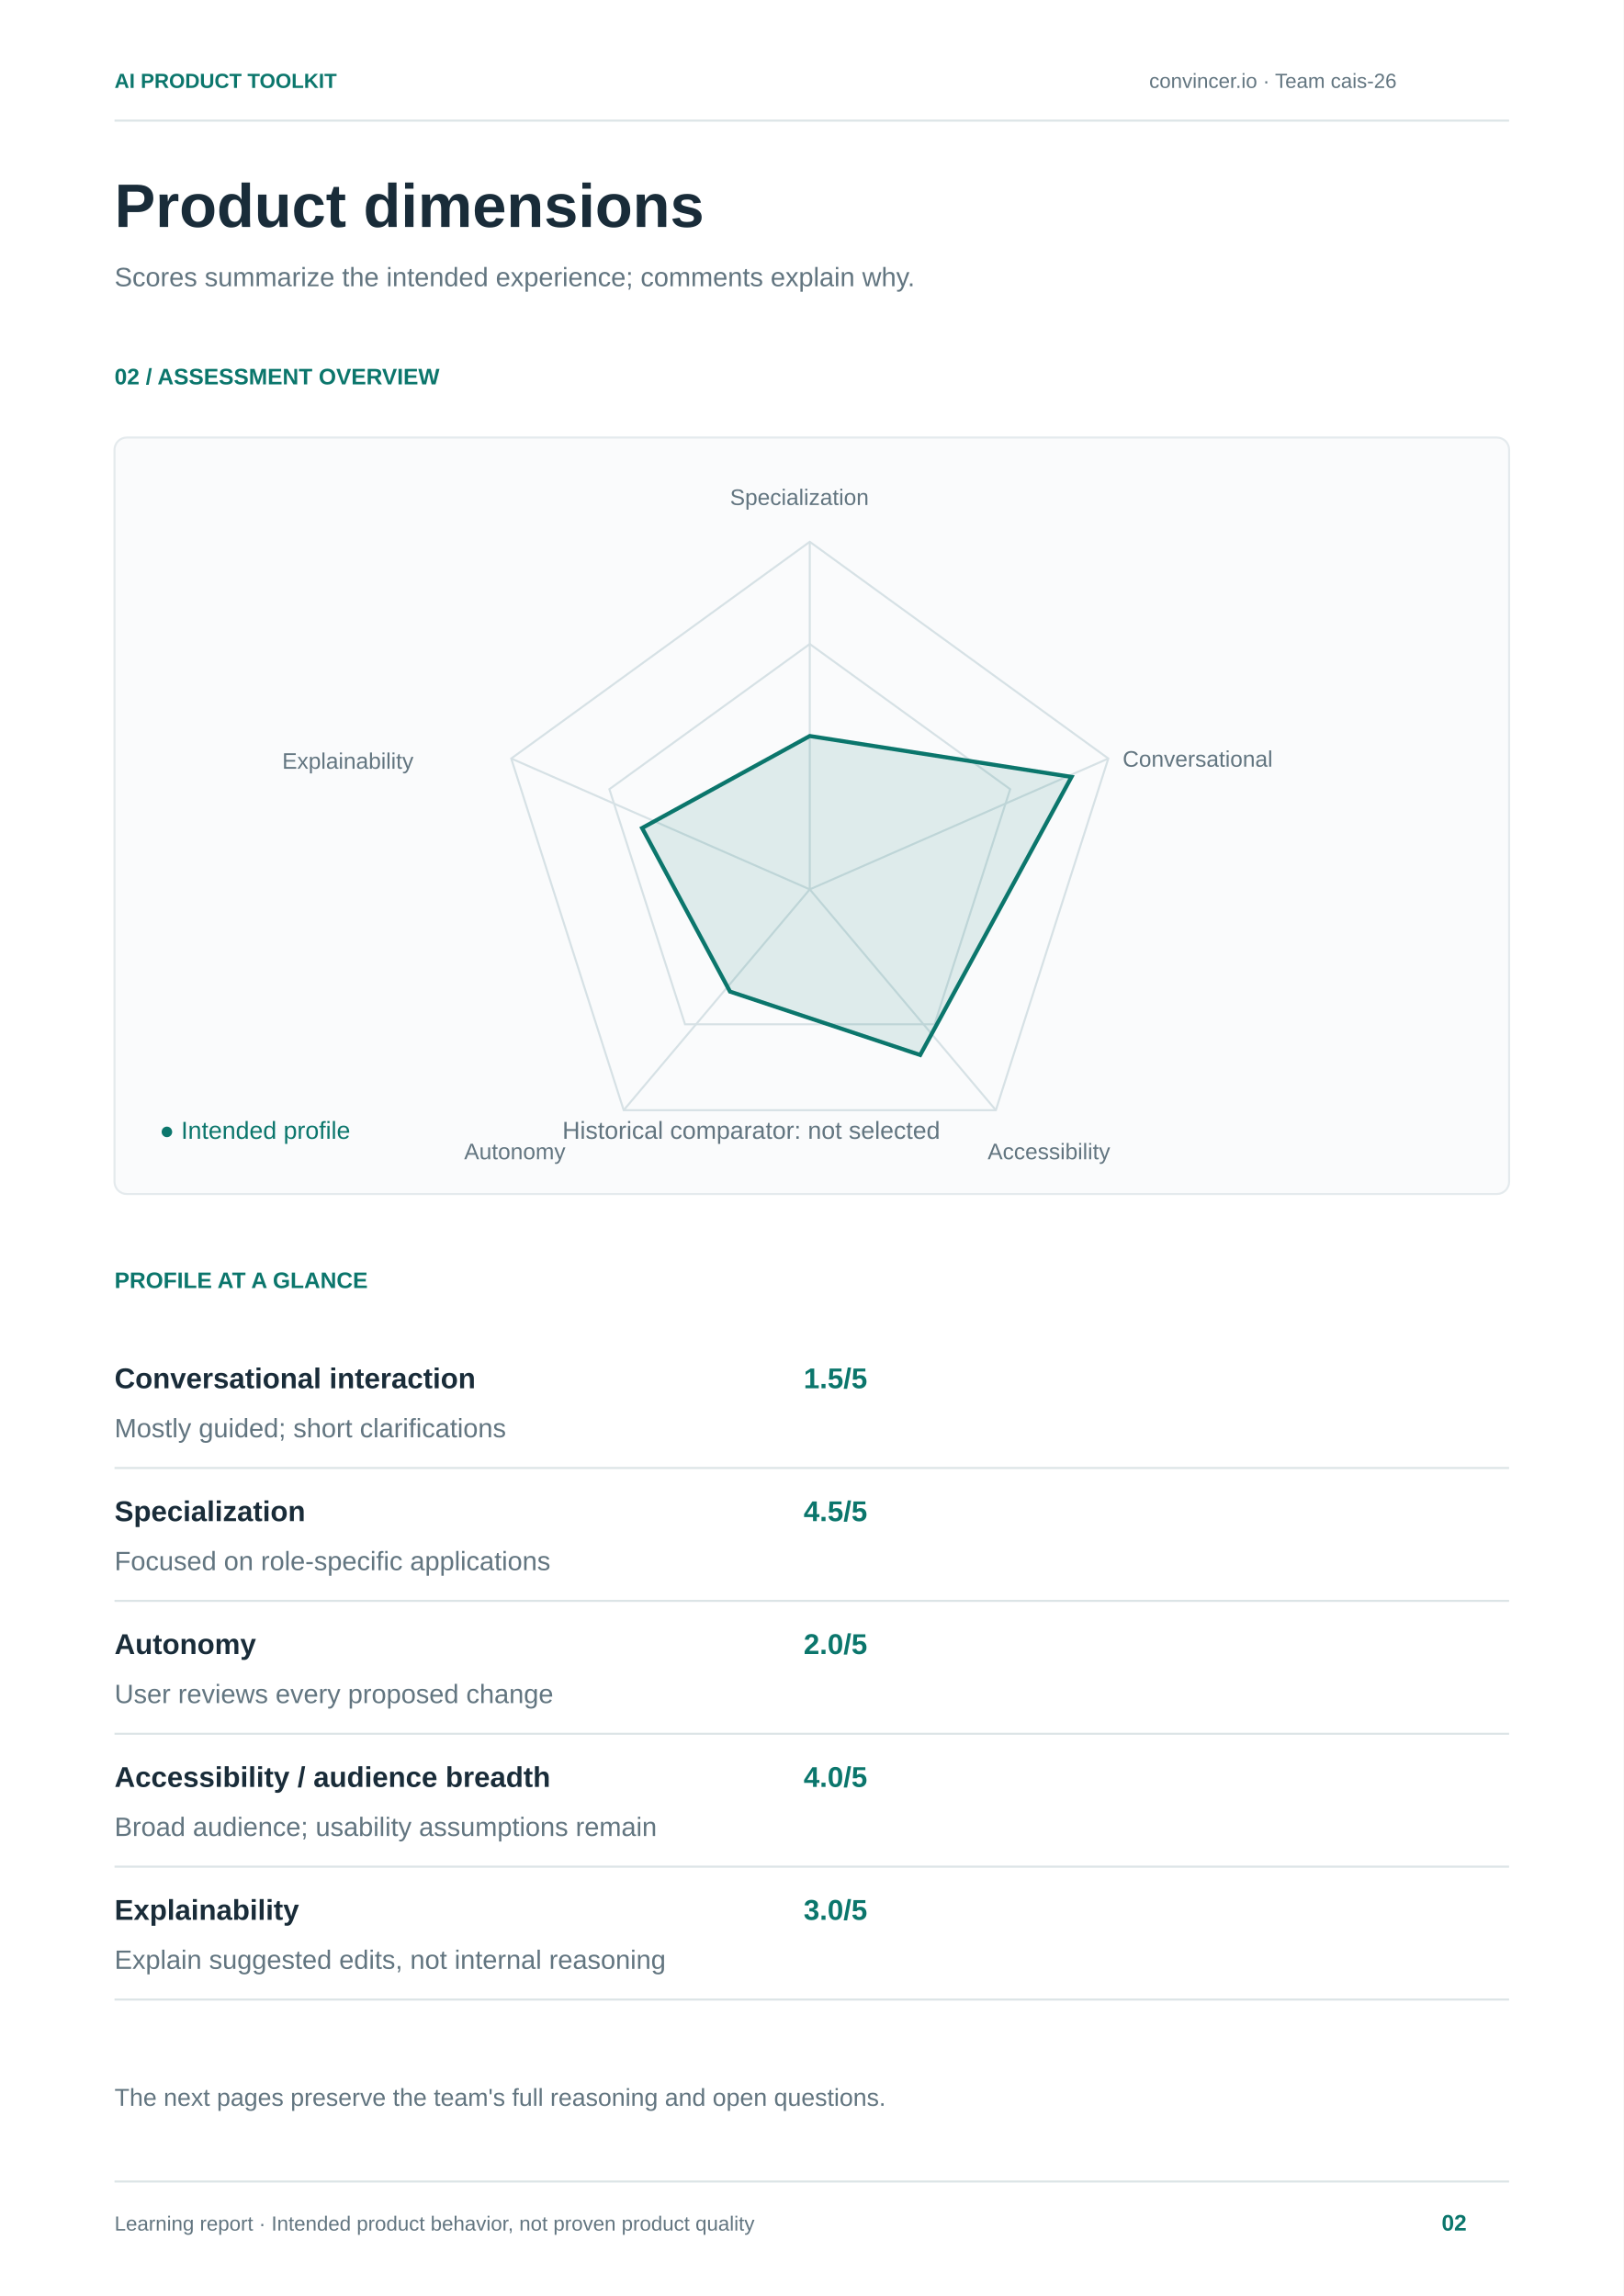
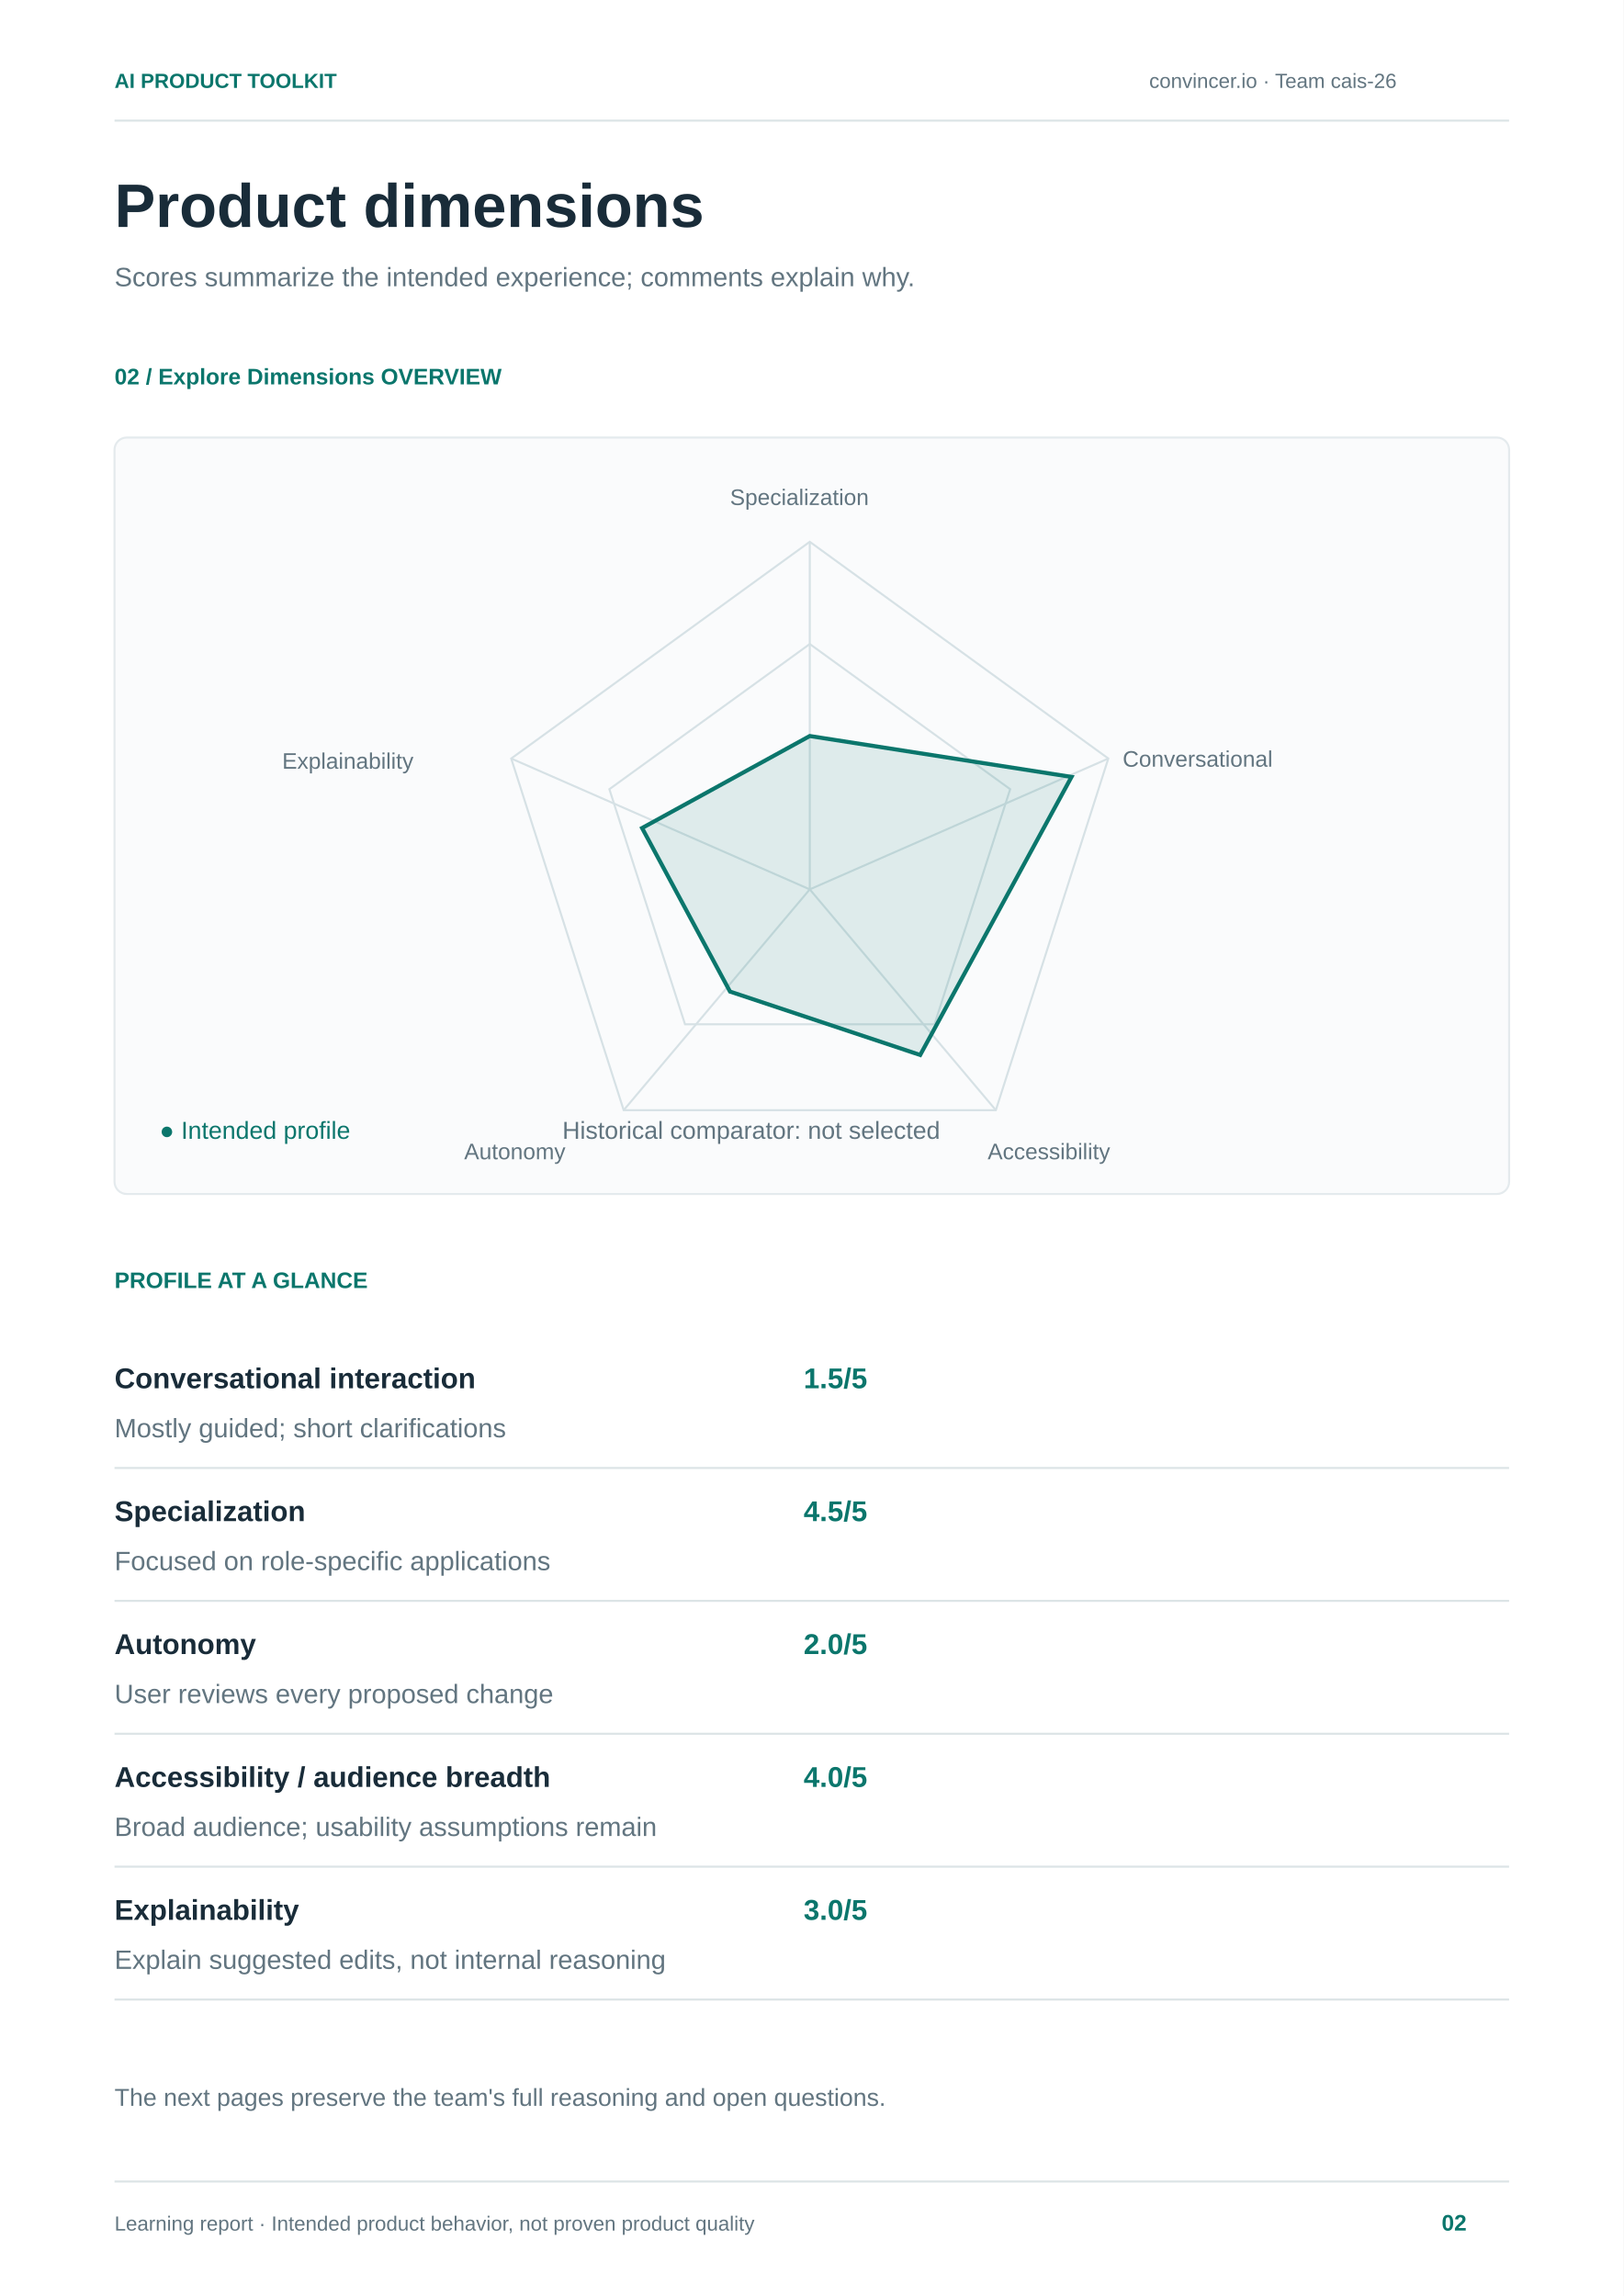
<svg xmlns="http://www.w3.org/2000/svg" width="794" height="1123" viewBox="0 0 794 1123" role="img" aria-labelledby="title desc">
  <style>text {font-family: Arial, sans-serif;}</style>
  <rect width="794" height="1123" fill="white" />
  <text x="56" y="43" font-size="10" fill="#0b766c" font-weight="700">AI PRODUCT TOOLKIT</text>
  <text x="562" y="43" font-size="10" fill="#627580" font-weight="400">convincer.io · Team cais-26</text>
  <path d="M56 59H738" stroke="#dce4e6" />
  <text x="56" y="111" font-size="30" fill="#192c39" font-weight="700">Product dimensions</text>
  <text x="56" y="140" font-size="13" fill="#627580" font-weight="400">Scores summarize the intended experience; comments explain why.</text>
-   <text x="56" y="188" font-size="11" fill="#0b766c" font-weight="700">02 / ASSESSMENT OVERVIEW</text>
+   <text x="56" y="188" font-size="11" fill="#0b766c" font-weight="700">02 / Explore Dimensions OVERVIEW</text>
  <rect x="56" y="214" width="682" height="370" rx="6" fill="#fafbfc" stroke="#e4eaed" />
  <g transform="translate(230,265)">
    <polygon points="166,0 312,106 257,278 75,278 20,106" fill="none" stroke="#d6e1e5" />
    <polygon points="166,50 264,121 227,236 105,236 68,121" fill="none" stroke="#d6e1e5" />
    <path d="M166 0V170L312 106M166 170L257 278M166 170L75 278M166 170L20 106" fill="none" stroke="#d6e1e5" />
    <polygon points="166,95 294,115 220,251 127,220 84,140" fill="#0b766c" fill-opacity=".12" stroke="#0b766c" stroke-width="2" />
    <text x="127" y="-18" font-size="11" fill="#627580" font-weight="400">Specialization</text>
    <text x="319" y="110" font-size="11" fill="#627580" font-weight="400">Conversational</text>
    <text x="253" y="302" font-size="11" fill="#627580" font-weight="400">Accessibility</text>
    <text x="-3" y="302" font-size="11" fill="#627580" font-weight="400">Autonomy</text>
    <text x="-92" y="111" font-size="11" fill="#627580" font-weight="400">Explainability</text>
  </g>
  <text x="78" y="557" font-size="12" fill="#0b766c" font-weight="400">● Intended profile</text>
  <text x="275" y="557" font-size="12" fill="#627580" font-weight="400">Historical comparator: not selected</text>
  <text x="56" y="630" font-size="11" fill="#0b766c" font-weight="700">PROFILE AT A GLANCE</text>
  <text x="56" y="679" font-size="14" fill="#192c39" font-weight="600">Conversational interaction</text>
  <text x="393" y="679" font-size="14" fill="#0b766c" font-weight="700">1.5/5</text>
  <text x="56" y="703" font-size="13" fill="#627580" font-weight="400">Mostly guided; short clarifications</text>
  <path d="M56 718H738" stroke="#dce4e6" />
  <text x="56" y="744" font-size="14" fill="#192c39" font-weight="600">Specialization</text>
  <text x="393" y="744" font-size="14" fill="#0b766c" font-weight="700">4.5/5</text>
  <text x="56" y="768" font-size="13" fill="#627580" font-weight="400">Focused on role-specific applications</text>
  <path d="M56 783H738" stroke="#dce4e6" />
  <text x="56" y="809" font-size="14" fill="#192c39" font-weight="600">Autonomy</text>
  <text x="393" y="809" font-size="14" fill="#0b766c" font-weight="700">2.0/5</text>
  <text x="56" y="833" font-size="13" fill="#627580" font-weight="400">User reviews every proposed change</text>
  <path d="M56 848H738" stroke="#dce4e6" />
  <text x="56" y="874" font-size="14" fill="#192c39" font-weight="600">Accessibility / audience breadth</text>
  <text x="393" y="874" font-size="14" fill="#0b766c" font-weight="700">4.0/5</text>
  <text x="56" y="898" font-size="13" fill="#627580" font-weight="400">Broad audience; usability assumptions remain</text>
  <path d="M56 913H738" stroke="#dce4e6" />
  <text x="56" y="939" font-size="14" fill="#192c39" font-weight="600">Explainability</text>
  <text x="393" y="939" font-size="14" fill="#0b766c" font-weight="700">3.0/5</text>
  <text x="56" y="963" font-size="13" fill="#627580" font-weight="400">Explain suggested edits, not internal reasoning</text>
  <path d="M56 978H738" stroke="#dce4e6" />
  <text x="56" y="1030" font-size="12" fill="#627580" font-weight="400">The next pages preserve the team's full reasoning and open questions.</text>
  <path d="M56 1067H738" stroke="#dce4e6" />
  <text x="56" y="1091" font-size="10" fill="#627580" font-weight="400">Learning report · Intended product behavior, not proven product quality</text>
  <text x="705" y="1091" font-size="11" fill="#0b766c" font-weight="700">02</text>
</svg>
